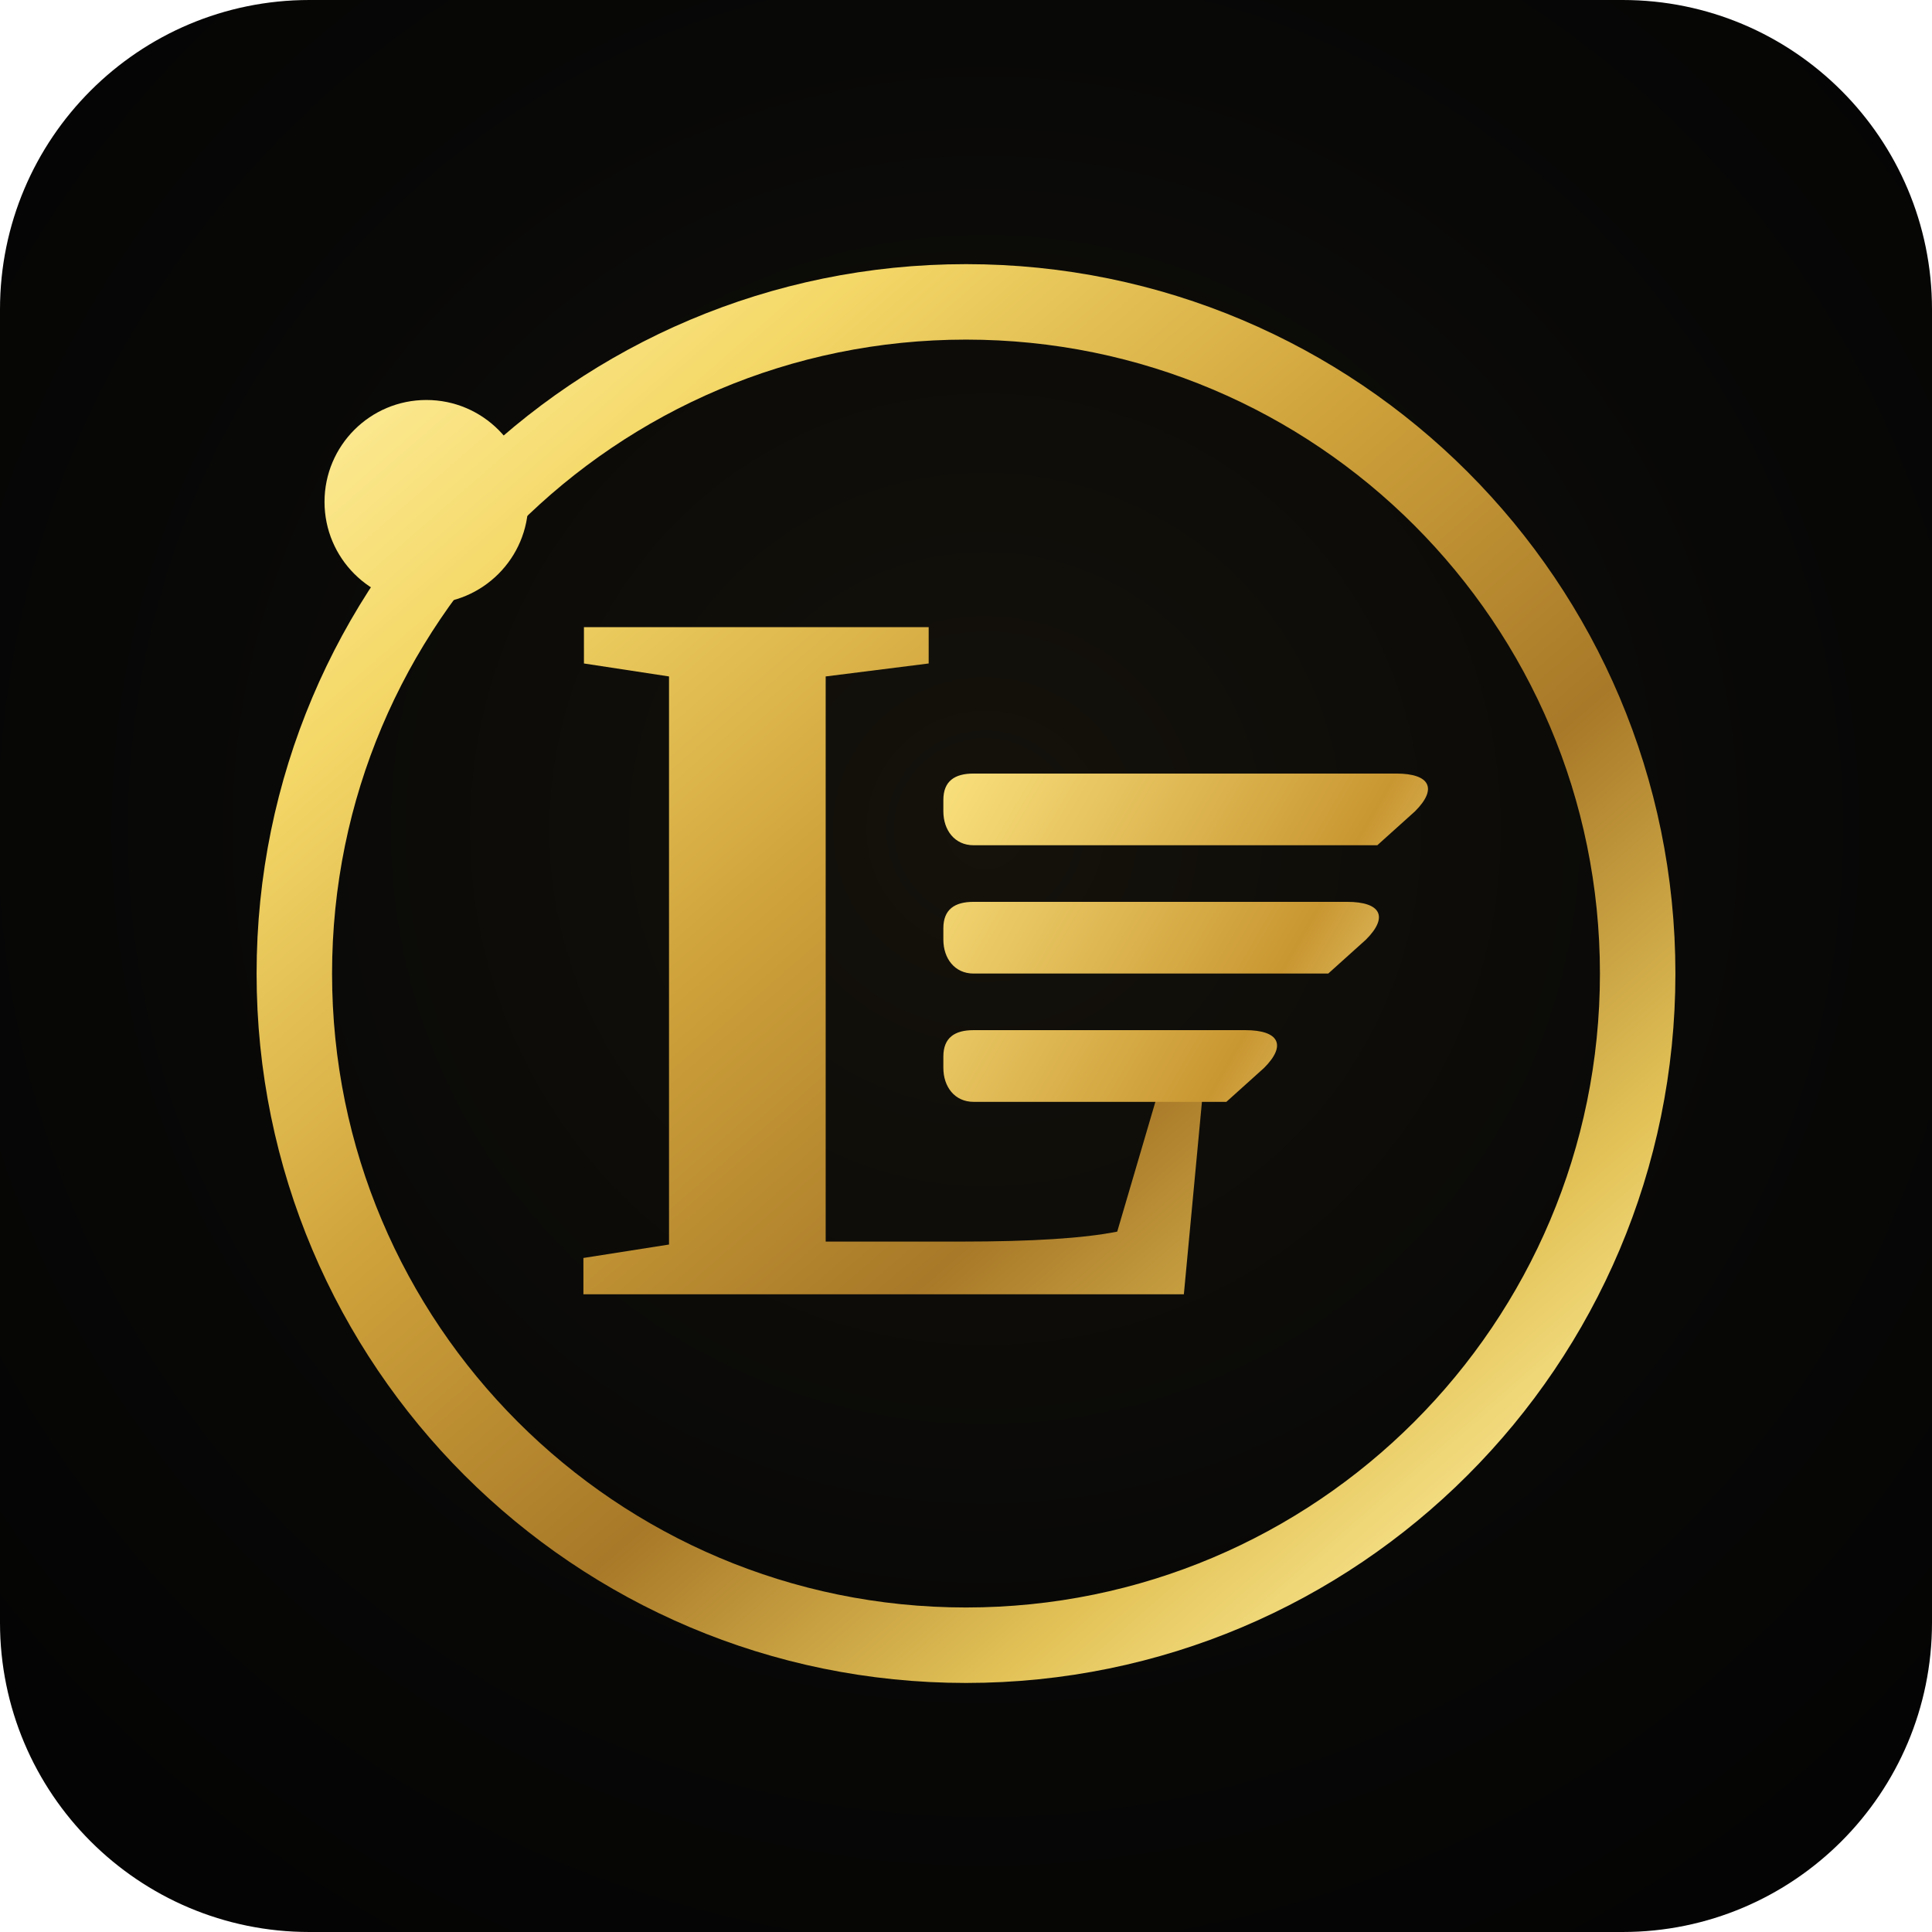
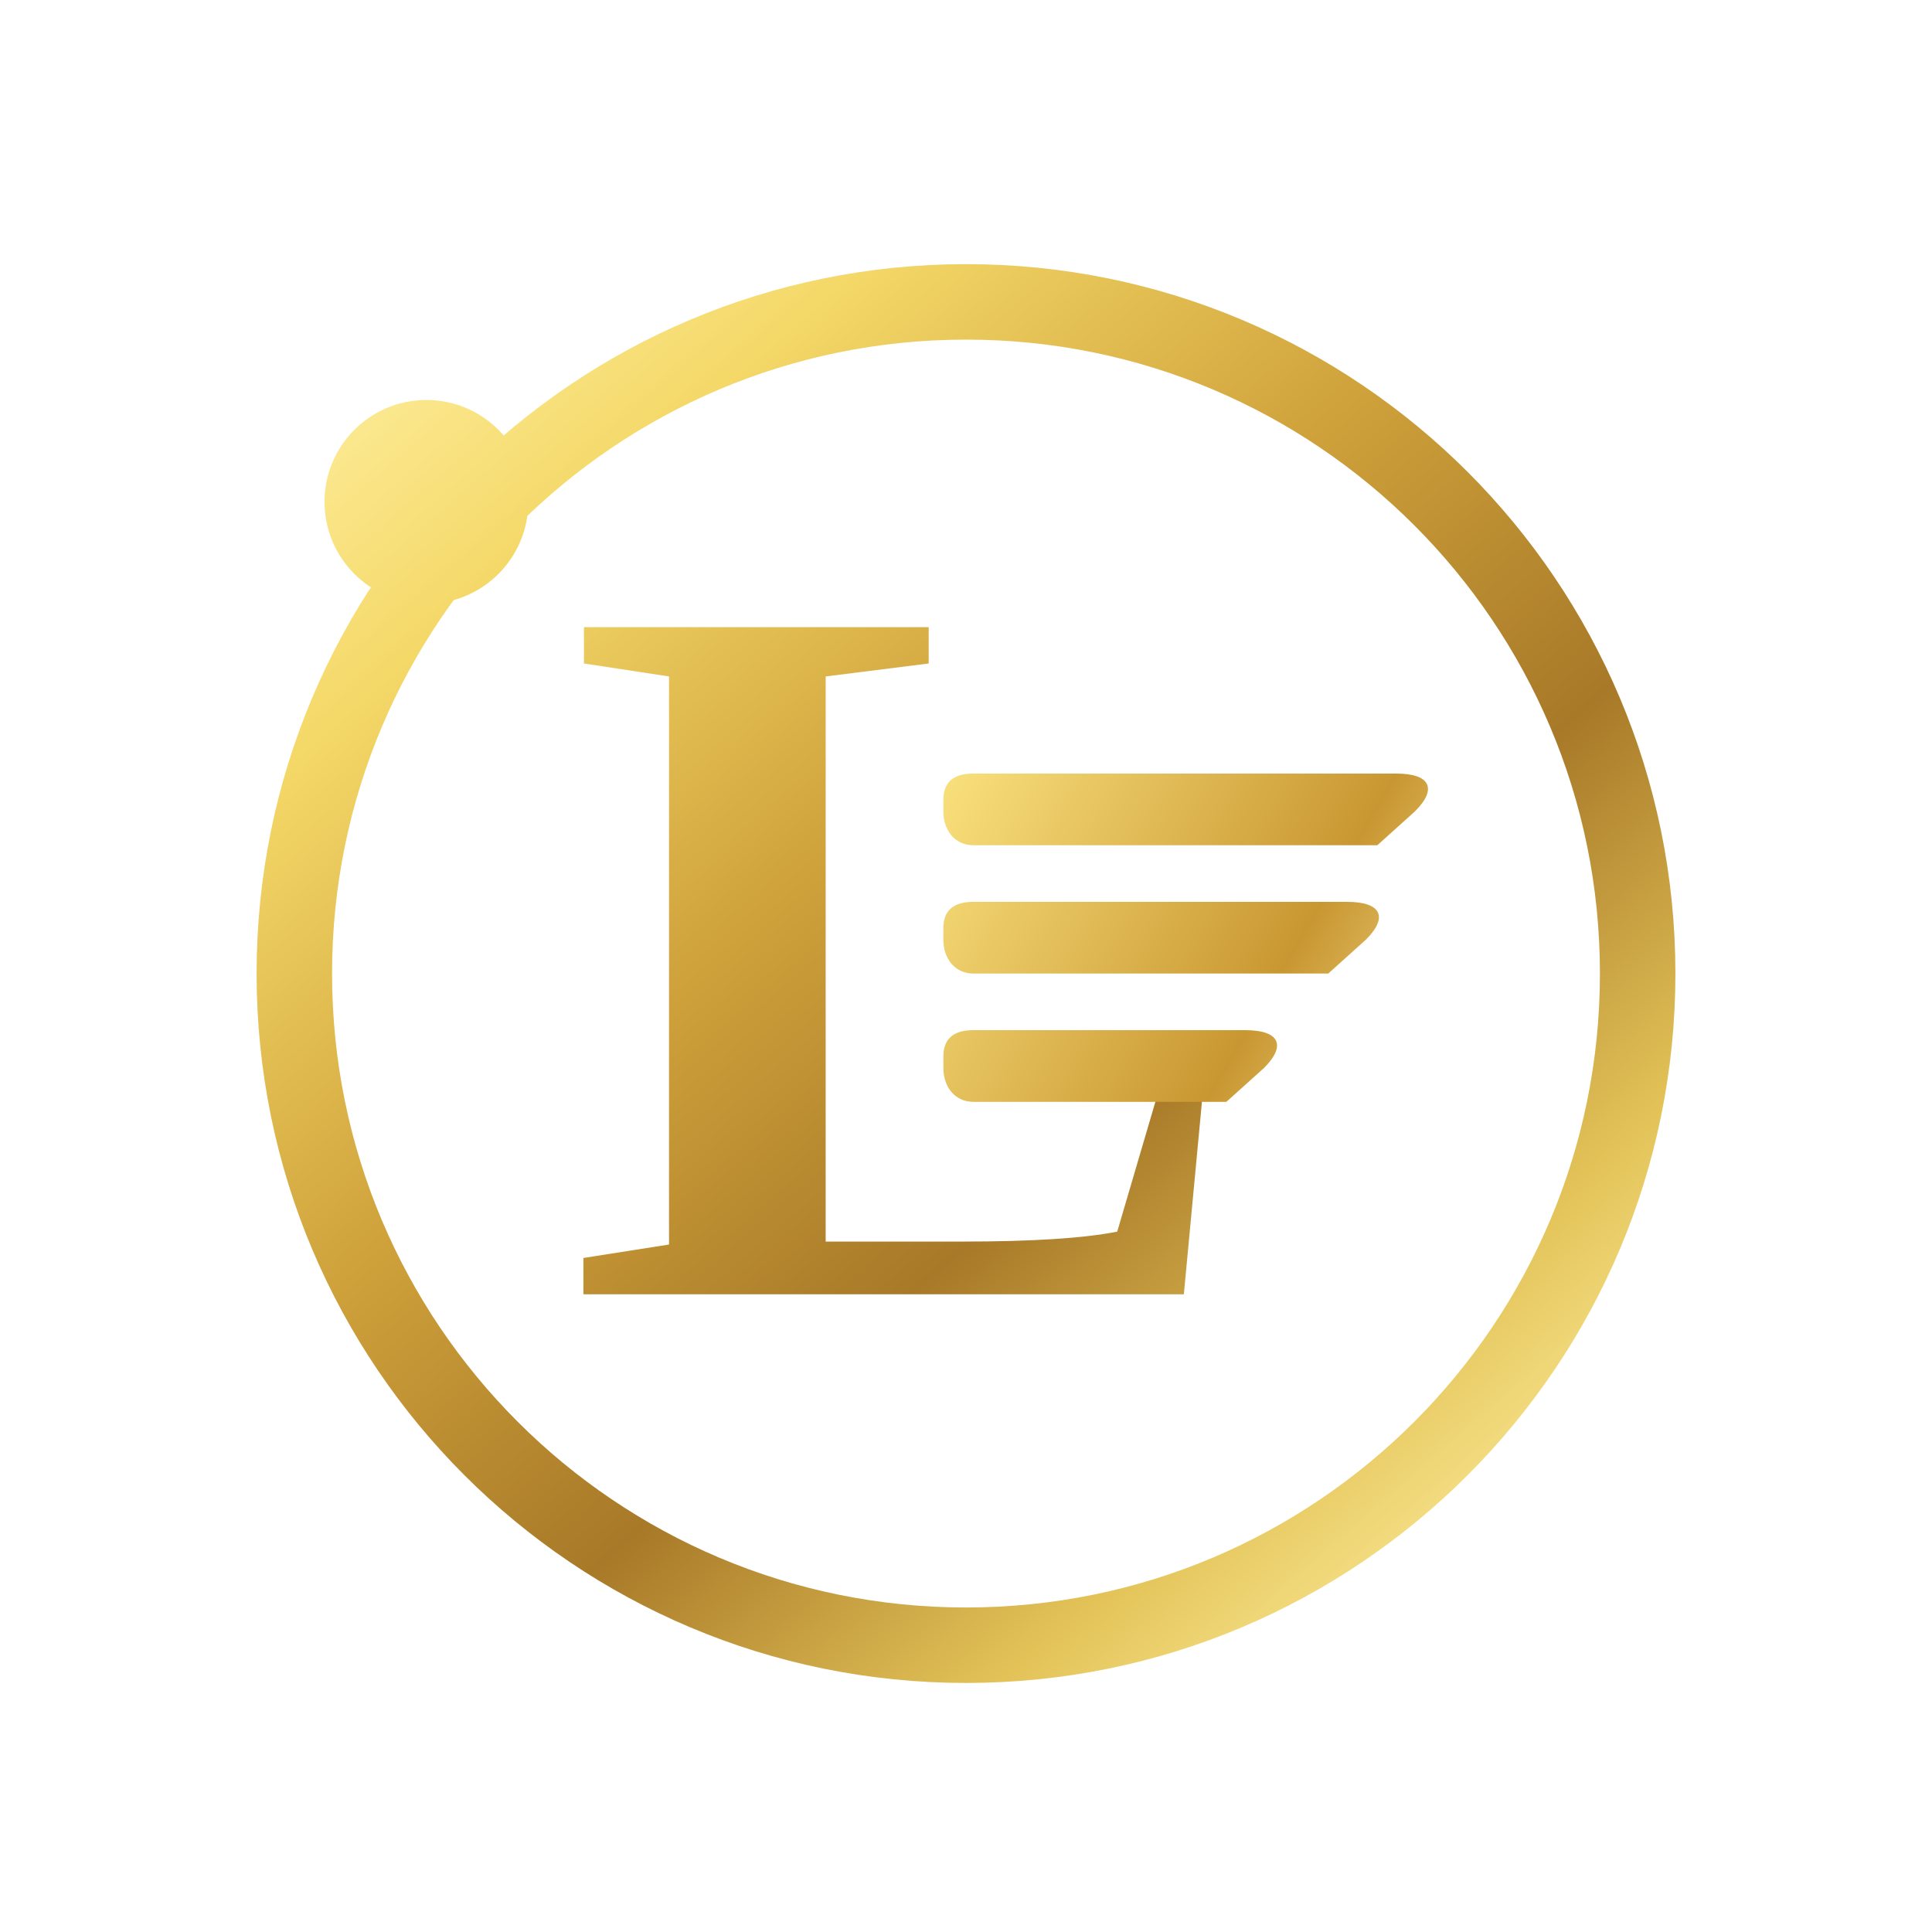
<svg xmlns="http://www.w3.org/2000/svg" viewBox="0 0 512 512" role="img" aria-labelledby="title desc">
  <defs>
-     <radialGradient id="blackField" cx="51%" cy="43%" r="74%">
-       <stop offset="0%" stop-color="#15120b" />
-       <stop offset="55%" stop-color="#080807" />
-       <stop offset="100%" stop-color="#030303" />
-     </radialGradient>
    <linearGradient id="gold" x1="98" y1="72" x2="404" y2="424" gradientUnits="userSpaceOnUse">
      <stop offset="0%" stop-color="#fff0a2" />
      <stop offset="18%" stop-color="#f4d868" />
      <stop offset="42%" stop-color="#cfa23b" />
      <stop offset="64%" stop-color="#a87928" />
      <stop offset="84%" stop-color="#e3c358" />
      <stop offset="100%" stop-color="#fff0a0" />
    </linearGradient>
    <linearGradient id="lineGold" x1="240" y1="198" x2="402" y2="292" gradientUnits="userSpaceOnUse">
      <stop offset="0%" stop-color="#ffe985" />
      <stop offset="62%" stop-color="#c99732" />
      <stop offset="100%" stop-color="#fff2a6" />
    </linearGradient>
  </defs>
-   <rect width="512" height="512" rx="82" fill="url(#blackField)" />
  <circle cx="256" cy="258" r="178" fill="none" stroke="url(#gold)" stroke-width="20" />
  <circle cx="113" cy="133" r="27" fill="url(#gold)" />
  <text x="150" y="343" fill="url(#gold)" font-family="Georgia, 'Times New Roman', serif" font-size="270" font-weight="700" letter-spacing="-14">L</text>
  <path d="M258 205h112c9 0 11 4 5 10l-10 9H258c-5 0-8-4-8-9v-3c0-5 3-7 8-7z" fill="url(#lineGold)" />
  <path d="M258 239h99c9 0 11 4 5 10l-10 9h-94c-5 0-8-4-8-9v-3c0-5 3-7 8-7z" fill="url(#lineGold)" />
  <path d="M258 273h72c9 0 11 4 5 10l-10 9h-67c-5 0-8-4-8-9v-3c0-5 3-7 8-7z" fill="url(#lineGold)" />
</svg>
